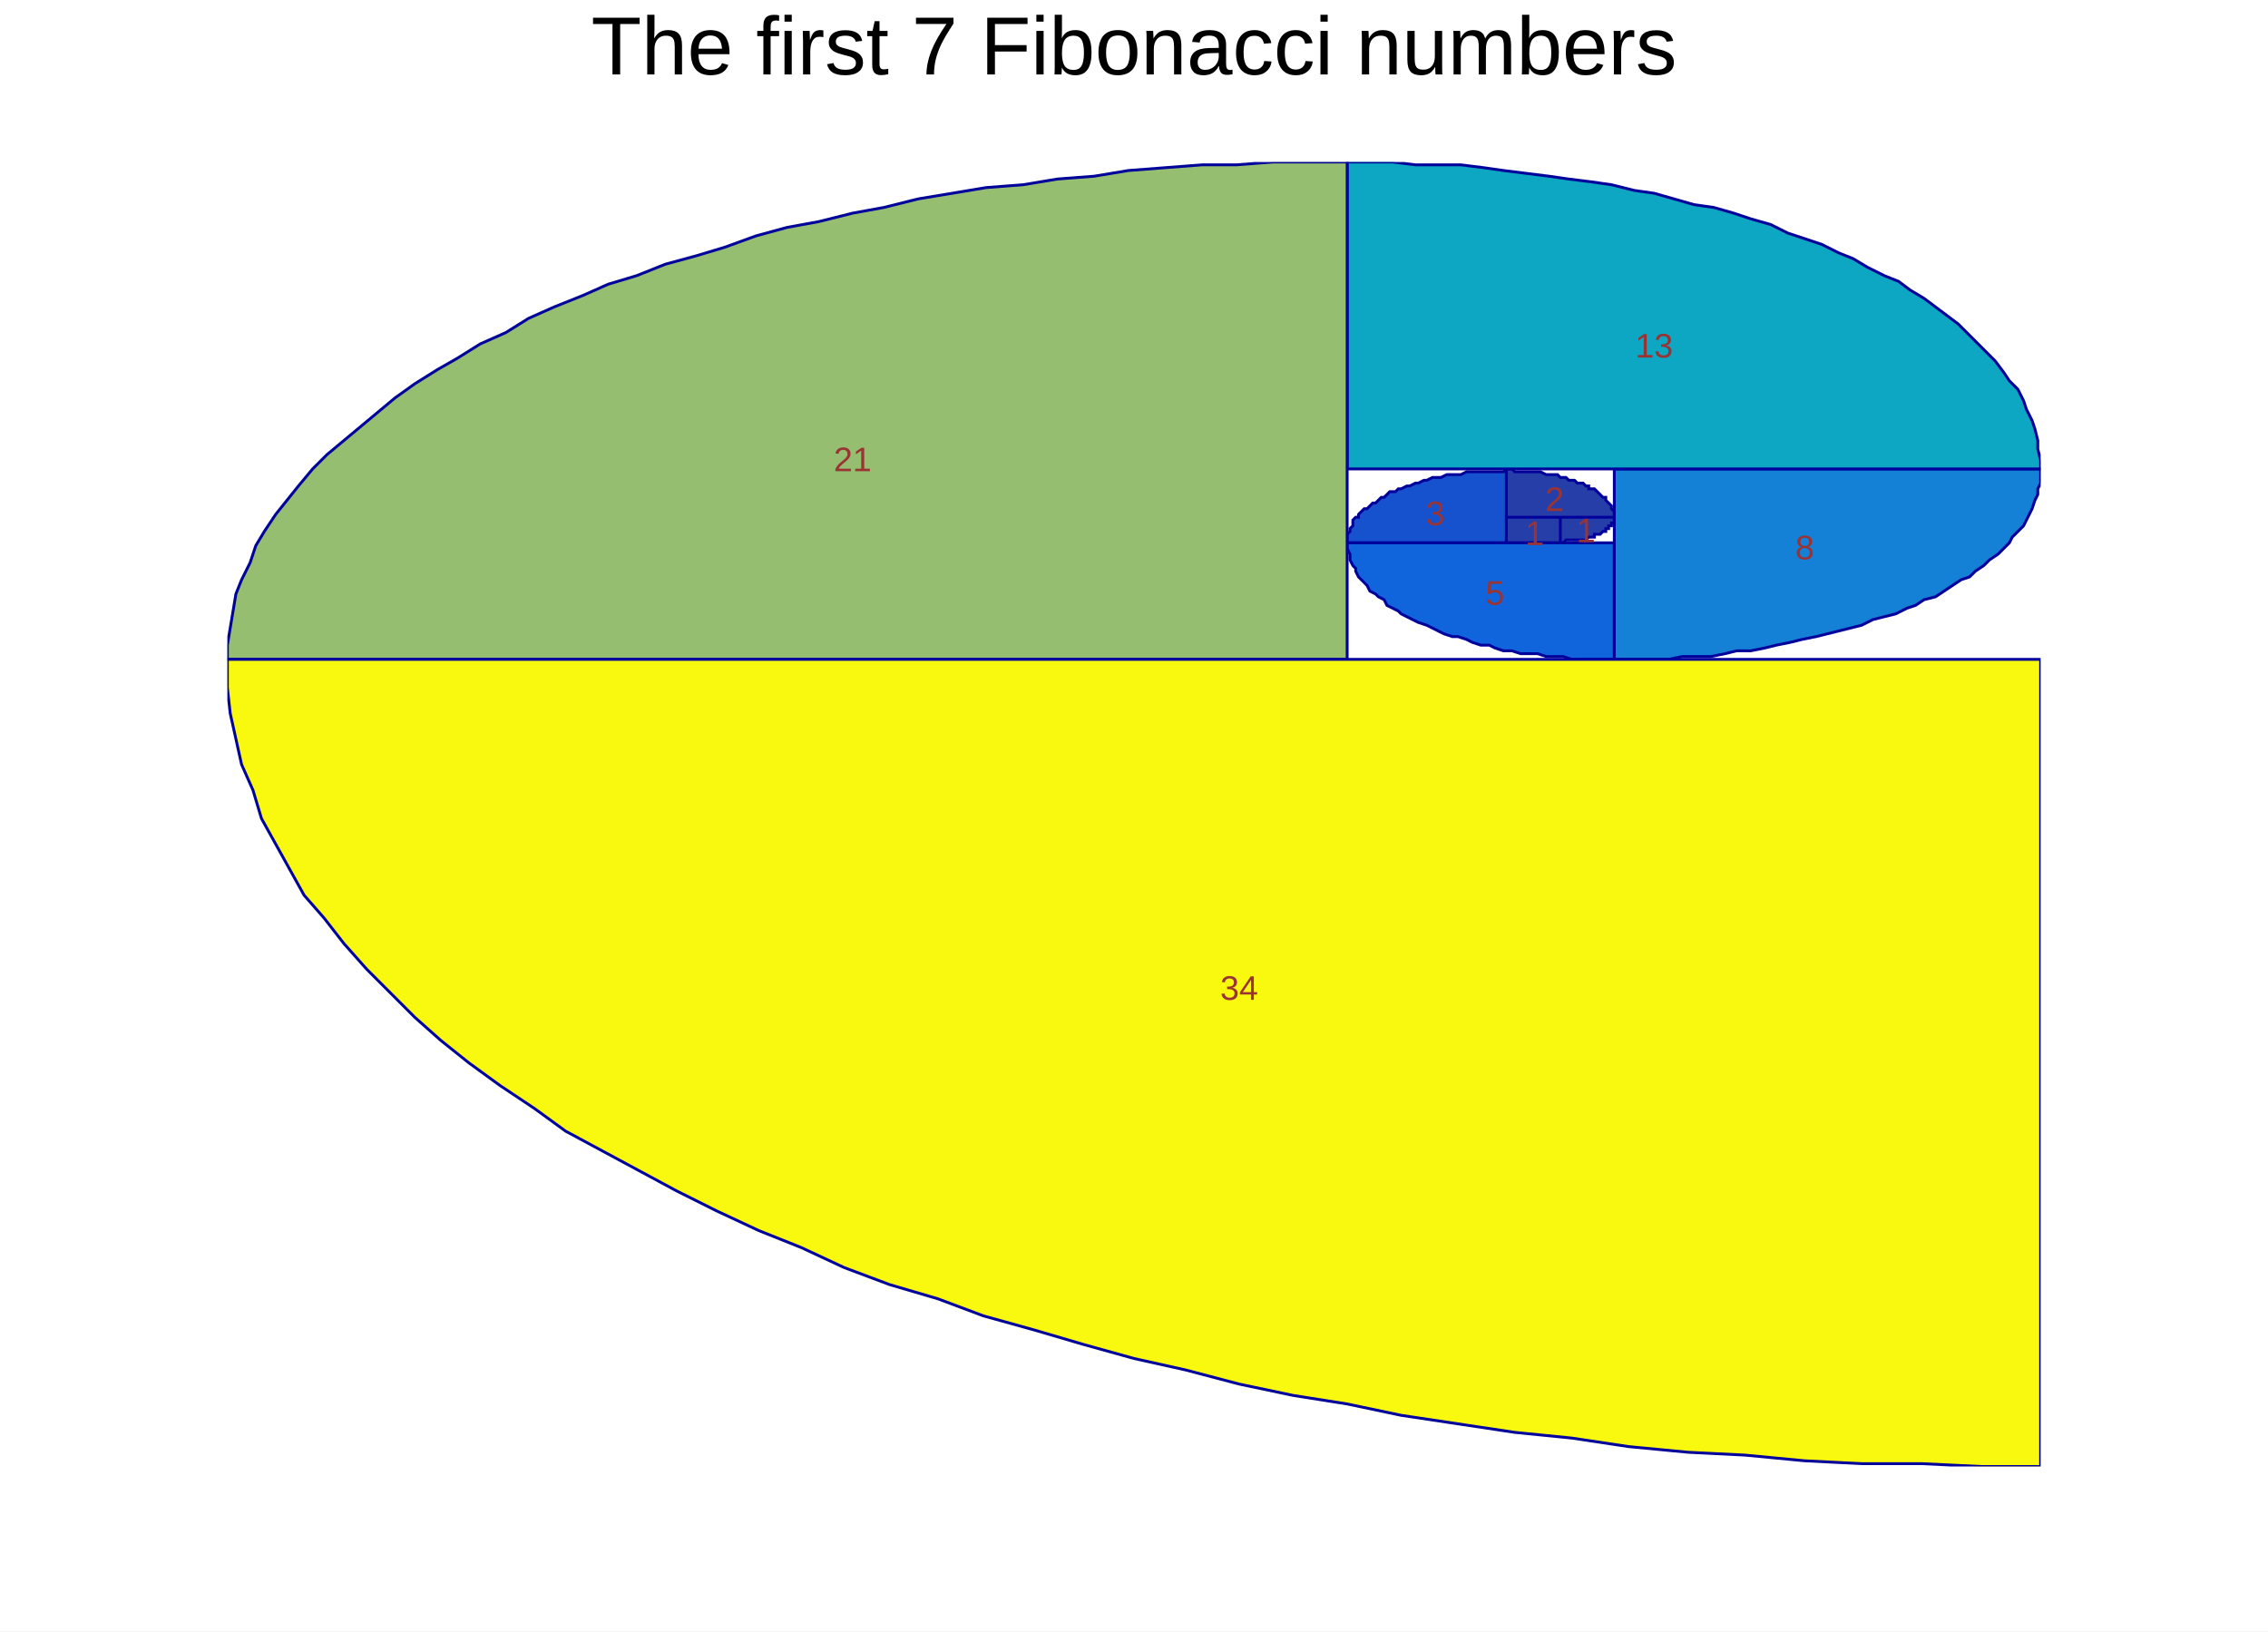
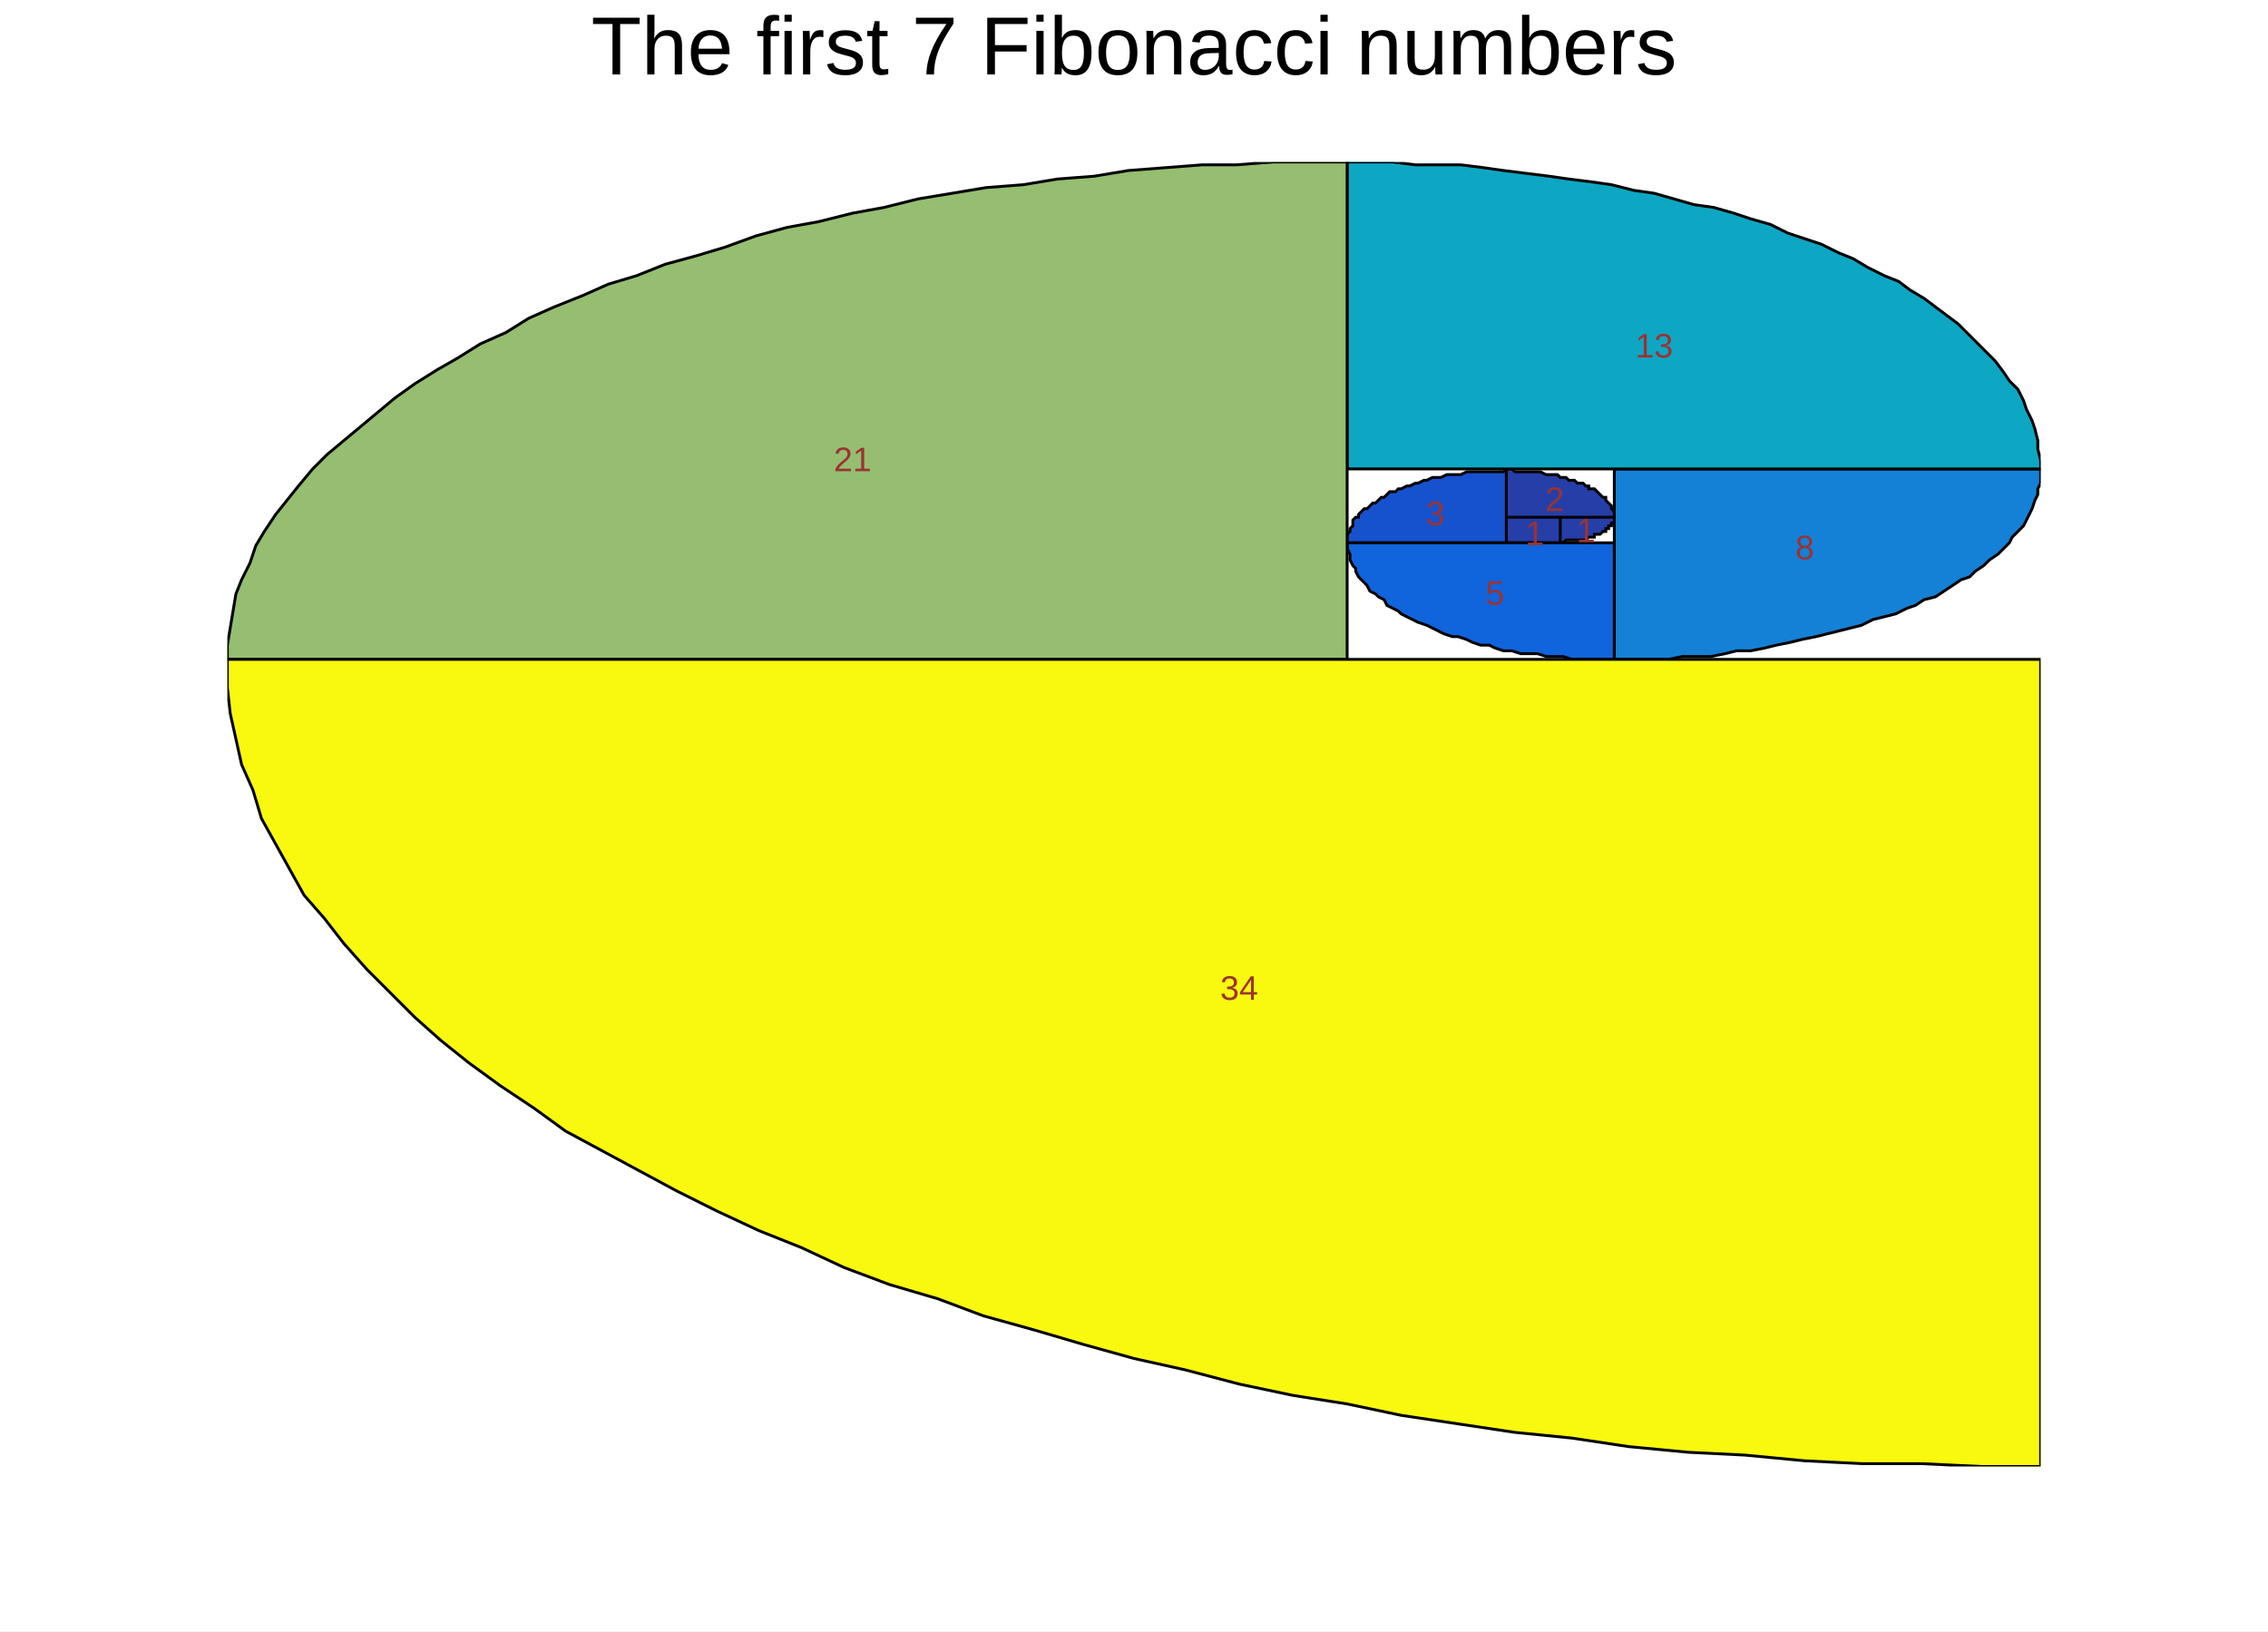
<svg xmlns="http://www.w3.org/2000/svg" viewBox="0 0 798 574" preserveAspectRatio="none" width="798" height="574">
  <path d="M0,0H798V574H0Z" style="fill: white;" />
  <g>
    <g transform="translate(80,57)">
      <path d="M0,0H638V459H0Z" style="fill: white;" />
      <svg x="0" y="0" overflow="hidden" width="638" height="459" viewBox="0 0 638 459">
        <g>
-           <path style="fill: #263ea8; stroke: #00009a; stroke-width: 1;" d="M450,134v-9h19v9zM469,125v9h1l1,-1h7l1,-1h2v-1h2l1,-1h1v-1h1v-1h1v-1h1v-2zM450,125h38v-2l-1,-1v-1l-1,-1l-1,-1v-1h-1l-1,-1l-1,-1l-1,-1h-2v-1h-1l-1,-1h-2l-1,-1h-2l-1,-1h-2l-1,-1h-4l-2,-1h-9l-1,-1h-2z" />
-           <path style="fill: #1652cd; stroke: #00009a; stroke-width: 1;" d="M450,134v-26l-1,1h-13l-2,1h-5l-2,1h-3l-2,1h-1l-2,1h-1l-2,1h-1l-2,1h-1l-1,1h-2l-1,1l-1,1h-1l-1,1l-1,1h-1l-1,1l-1,1h-1l-1,1l-1,1v1h-1l-1,1v2l-1,1v1l-1,1v3z" />
-           <path style="fill: #1064dc; stroke: #00009a; stroke-width: 1;" d="M488,134h-94v2l1,2v2l1,2l1,1v1l1,2l1,1l1,1l1,1l1,2l2,1l1,1l2,1l1,2l2,1l2,1l1,1l2,1l2,1l2,1l3,1l2,1l2,1l2,1l3,1h2l3,1l2,1l3,1h3l2,1l3,1h3l3,1h6l3,1h6l3,1h15z" />
-           <path style="fill: #1481d6; stroke: #00009a; stroke-width: 1;" d="M488,108v67h19l5,-1h10l5,-1l4,-1h5l5,-1l4,-1l5,-1l4,-1l5,-1l4,-1l4,-1l4,-1l4,-1l4,-2l4,-1l4,-1l4,-2l3,-1l3,-2l4,-1l3,-2l3,-2l3,-2l3,-1l2,-2l3,-2l2,-2l3,-2l2,-2l2,-2l1,-2l2,-2l2,-2l1,-2l1,-2l1,-2l1,-3l1,-2v-2l1,-2v-5z" />
-           <path style="fill: #0da7c3; stroke: #00009a; stroke-width: 1;" d="M394,108h244v-3l-1,-4v-3l-1,-4l-1,-3l-2,-4l-1,-3l-2,-4l-3,-3l-2,-3l-3,-4l-3,-3l-3,-3l-3,-3l-4,-4l-4,-3l-4,-3l-4,-3l-5,-3l-4,-3l-5,-2l-6,-3l-5,-3l-5,-2l-6,-3l-6,-2l-6,-2l-6,-3l-7,-2l-6,-2l-7,-2l-7,-1l-7,-2l-7,-2l-7,-1l-8,-2l-7,-1l-8,-1l-7,-1l-8,-1l-8,-1l-7,-1l-8,-1h-16l-8,-1h-16z" />
-           <path style="fill: #95be71; stroke: #00009a; stroke-width: 1;" d="M394,175v-175h-26l-13,1h-12l-13,1l-13,1l-12,2l-13,1l-12,2l-13,1l-12,2l-12,2l-12,3l-11,2l-12,3l-11,2l-11,3l-11,4l-10,3l-11,3l-10,4l-10,3l-9,4l-10,4l-9,4l-8,5l-9,4l-8,5l-7,4l-8,5l-7,5l-6,5l-6,5l-6,5l-6,5l-5,5l-5,6l-4,5l-4,5l-4,6l-3,5l-2,6l-3,6l-2,5l-1,6l-1,6l-1,6v5z" />
-           <path style="fill: #f9f90f; stroke: #00009a; stroke-width: 1;" d="M638,175h-638v10l1,9l2,9l2,9l4,9l3,10l5,9l5,9l5,9l7,8l7,9l8,9l8,8l9,9l9,8l10,8l11,8l12,8l11,8l13,7l13,7l13,7l14,7l15,7l15,6l15,7l16,6l17,5l16,6l18,5l17,5l18,5l18,4l19,5l19,4l19,3l19,4l20,3l20,3l20,2l20,3l21,2l20,1l21,2l20,1h21l21,1h21z" />
+           <path style="fill: #263ea8; stroke: black; stroke-width: 1;" d="M450,134v-9h19v9zM469,125v9h1l1,-1h7l1,-1h2v-1h2l1,-1h1v-1h1v-1h1v-1h1v-2zM450,125h38v-2l-1,-1v-1l-1,-1l-1,-1v-1h-1l-1,-1l-1,-1l-1,-1h-2v-1h-1l-1,-1h-2l-1,-1h-2l-1,-1h-2l-1,-1h-4l-2,-1h-9l-1,-1h-2z" />
+           <path style="fill: #1652cd; stroke: black; stroke-width: 1;" d="M450,134v-26l-1,1h-13l-2,1h-5l-2,1h-3l-2,1h-1l-2,1h-1l-2,1h-1l-2,1h-1l-1,1h-2l-1,1l-1,1h-1l-1,1l-1,1h-1l-1,1l-1,1h-1l-1,1l-1,1v1h-1l-1,1v2l-1,1v1l-1,1v3z" />
+           <path style="fill: #1064dc; stroke: black; stroke-width: 1;" d="M488,134h-94v2l1,2v2l1,2l1,1v1l1,2l1,1l1,1l1,1l1,2l2,1l1,1l2,1l1,2l2,1l2,1l1,1l2,1l2,1l2,1l3,1l2,1l2,1l2,1l3,1h2l3,1l2,1l3,1h3l2,1l3,1h3l3,1h6l3,1h6l3,1h15z" />
+           <path style="fill: #1481d6; stroke: black; stroke-width: 1;" d="M488,108v67h19l5,-1h10l5,-1l4,-1h5l5,-1l4,-1l5,-1l4,-1l5,-1l4,-1l4,-1l4,-1l4,-1l4,-2l4,-1l4,-1l4,-2l3,-1l3,-2l4,-1l3,-2l3,-2l3,-2l3,-1l2,-2l3,-2l2,-2l3,-2l2,-2l2,-2l1,-2l2,-2l2,-2l1,-2l1,-2l1,-2l1,-3l1,-2v-2l1,-2v-5z" />
+           <path style="fill: #0da7c3; stroke: black; stroke-width: 1;" d="M394,108h244v-3l-1,-4v-3l-1,-4l-1,-3l-2,-4l-1,-3l-2,-4l-3,-3l-2,-3l-3,-4l-3,-3l-3,-3l-3,-3l-4,-4l-4,-3l-4,-3l-4,-3l-5,-3l-4,-3l-5,-2l-6,-3l-5,-3l-5,-2l-6,-3l-6,-2l-6,-2l-6,-3l-7,-2l-6,-2l-7,-2l-7,-1l-7,-2l-7,-2l-7,-1l-8,-2l-7,-1l-8,-1l-7,-1l-8,-1l-8,-1l-7,-1l-8,-1h-16l-8,-1h-16z" />
+           <path style="fill: #95be71; stroke: black; stroke-width: 1;" d="M394,175v-175h-26l-13,1h-12l-13,1l-13,1l-12,2l-13,1l-12,2l-13,1l-12,2l-12,2l-12,3l-11,2l-12,3l-11,2l-11,3l-11,4l-10,3l-11,3l-10,4l-10,3l-9,4l-10,4l-9,4l-8,5l-9,4l-8,5l-7,4l-8,5l-7,5l-6,5l-6,5l-6,5l-6,5l-5,5l-5,6l-4,5l-4,5l-4,6l-3,5l-2,6l-3,6l-2,5l-1,6l-1,6l-1,6v5z" />
+           <path style="fill: #f9f90f; stroke: black; stroke-width: 1;" d="M638,175h-638v10l1,9l2,9l2,9l4,9l3,10l5,9l5,9l5,9l7,8l7,9l8,9l8,8l9,9l9,8l10,8l11,8l12,8l11,8l13,7l13,7l13,7l14,7l15,7l15,6l15,7l16,6l17,5l16,6l18,5l17,5l18,5l18,4l19,5l19,4l19,3l19,4l20,3l20,3l20,2l20,3l21,2l20,1l21,2l20,1h21l21,1h21z" />
          <g font-family="Arial" font-size="12" space="preserve" fill="#9a3333" text-anchor="middle">
            <text dy=".4em" transform="translate(460,130)">
       1
      </text>
            <text dy=".4em" transform="translate(478,129)">
       1
      </text>
            <text dy=".4em" transform="translate(467,118)">
       2
      </text>
            <text dy=".4em" transform="translate(425,123)">
       3
      </text>
            <text dy=".4em" transform="translate(446,151)">
       5
      </text>
            <text dy=".4em" transform="translate(555,135)">
       8
      </text>
            <text dy=".4em" transform="translate(502,64)">
       13
      </text>
            <text dy=".4em" transform="translate(220,104)">
       21
      </text>
            <text dy=".4em" transform="translate(356,290)">
       34
      </text>
          </g>
        </g>
      </svg>
    </g>
    <g transform="translate(80,3)" font-family="Arial" font-size="29" space="preserve">
      <text fill="black" text-anchor="middle" dy=".8em" transform="translate(319)">
    The first 7 Fibonacci numbers
   </text>
    </g>
  </g>
</svg>
